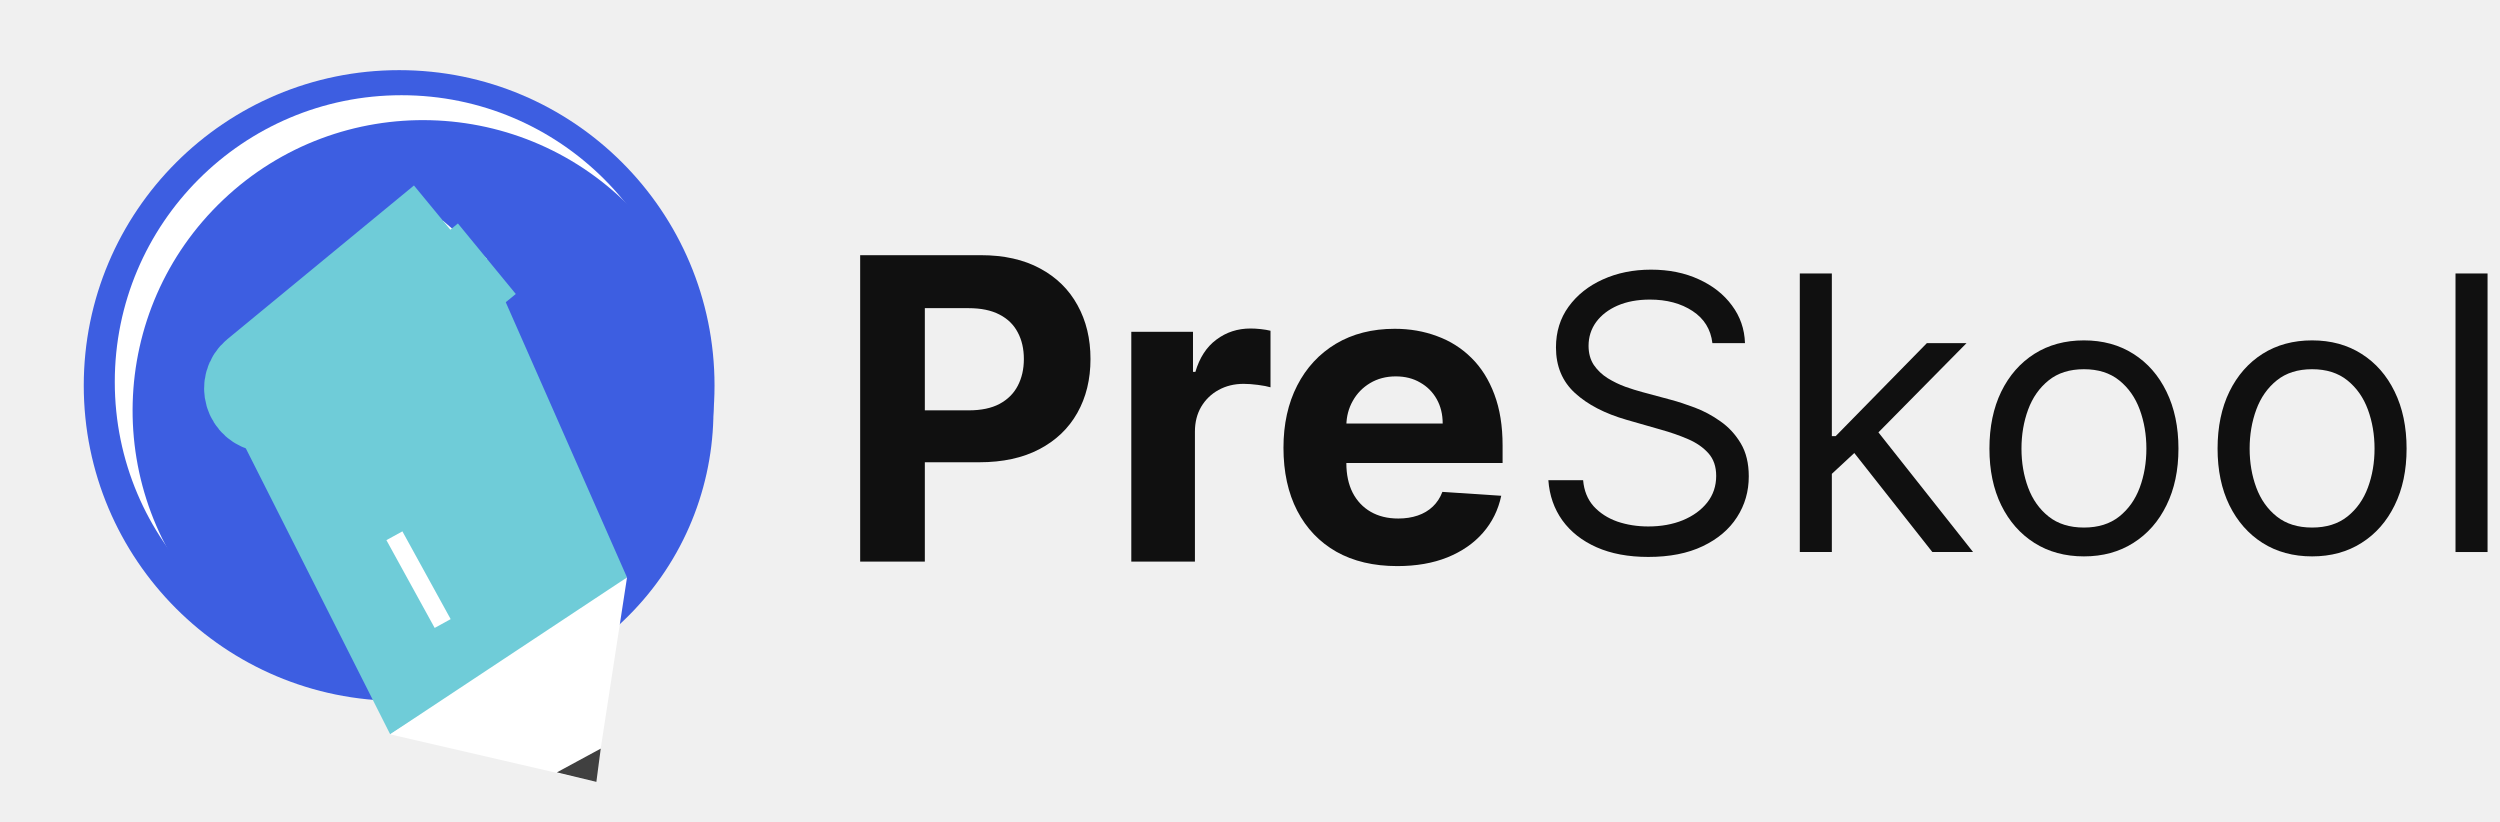
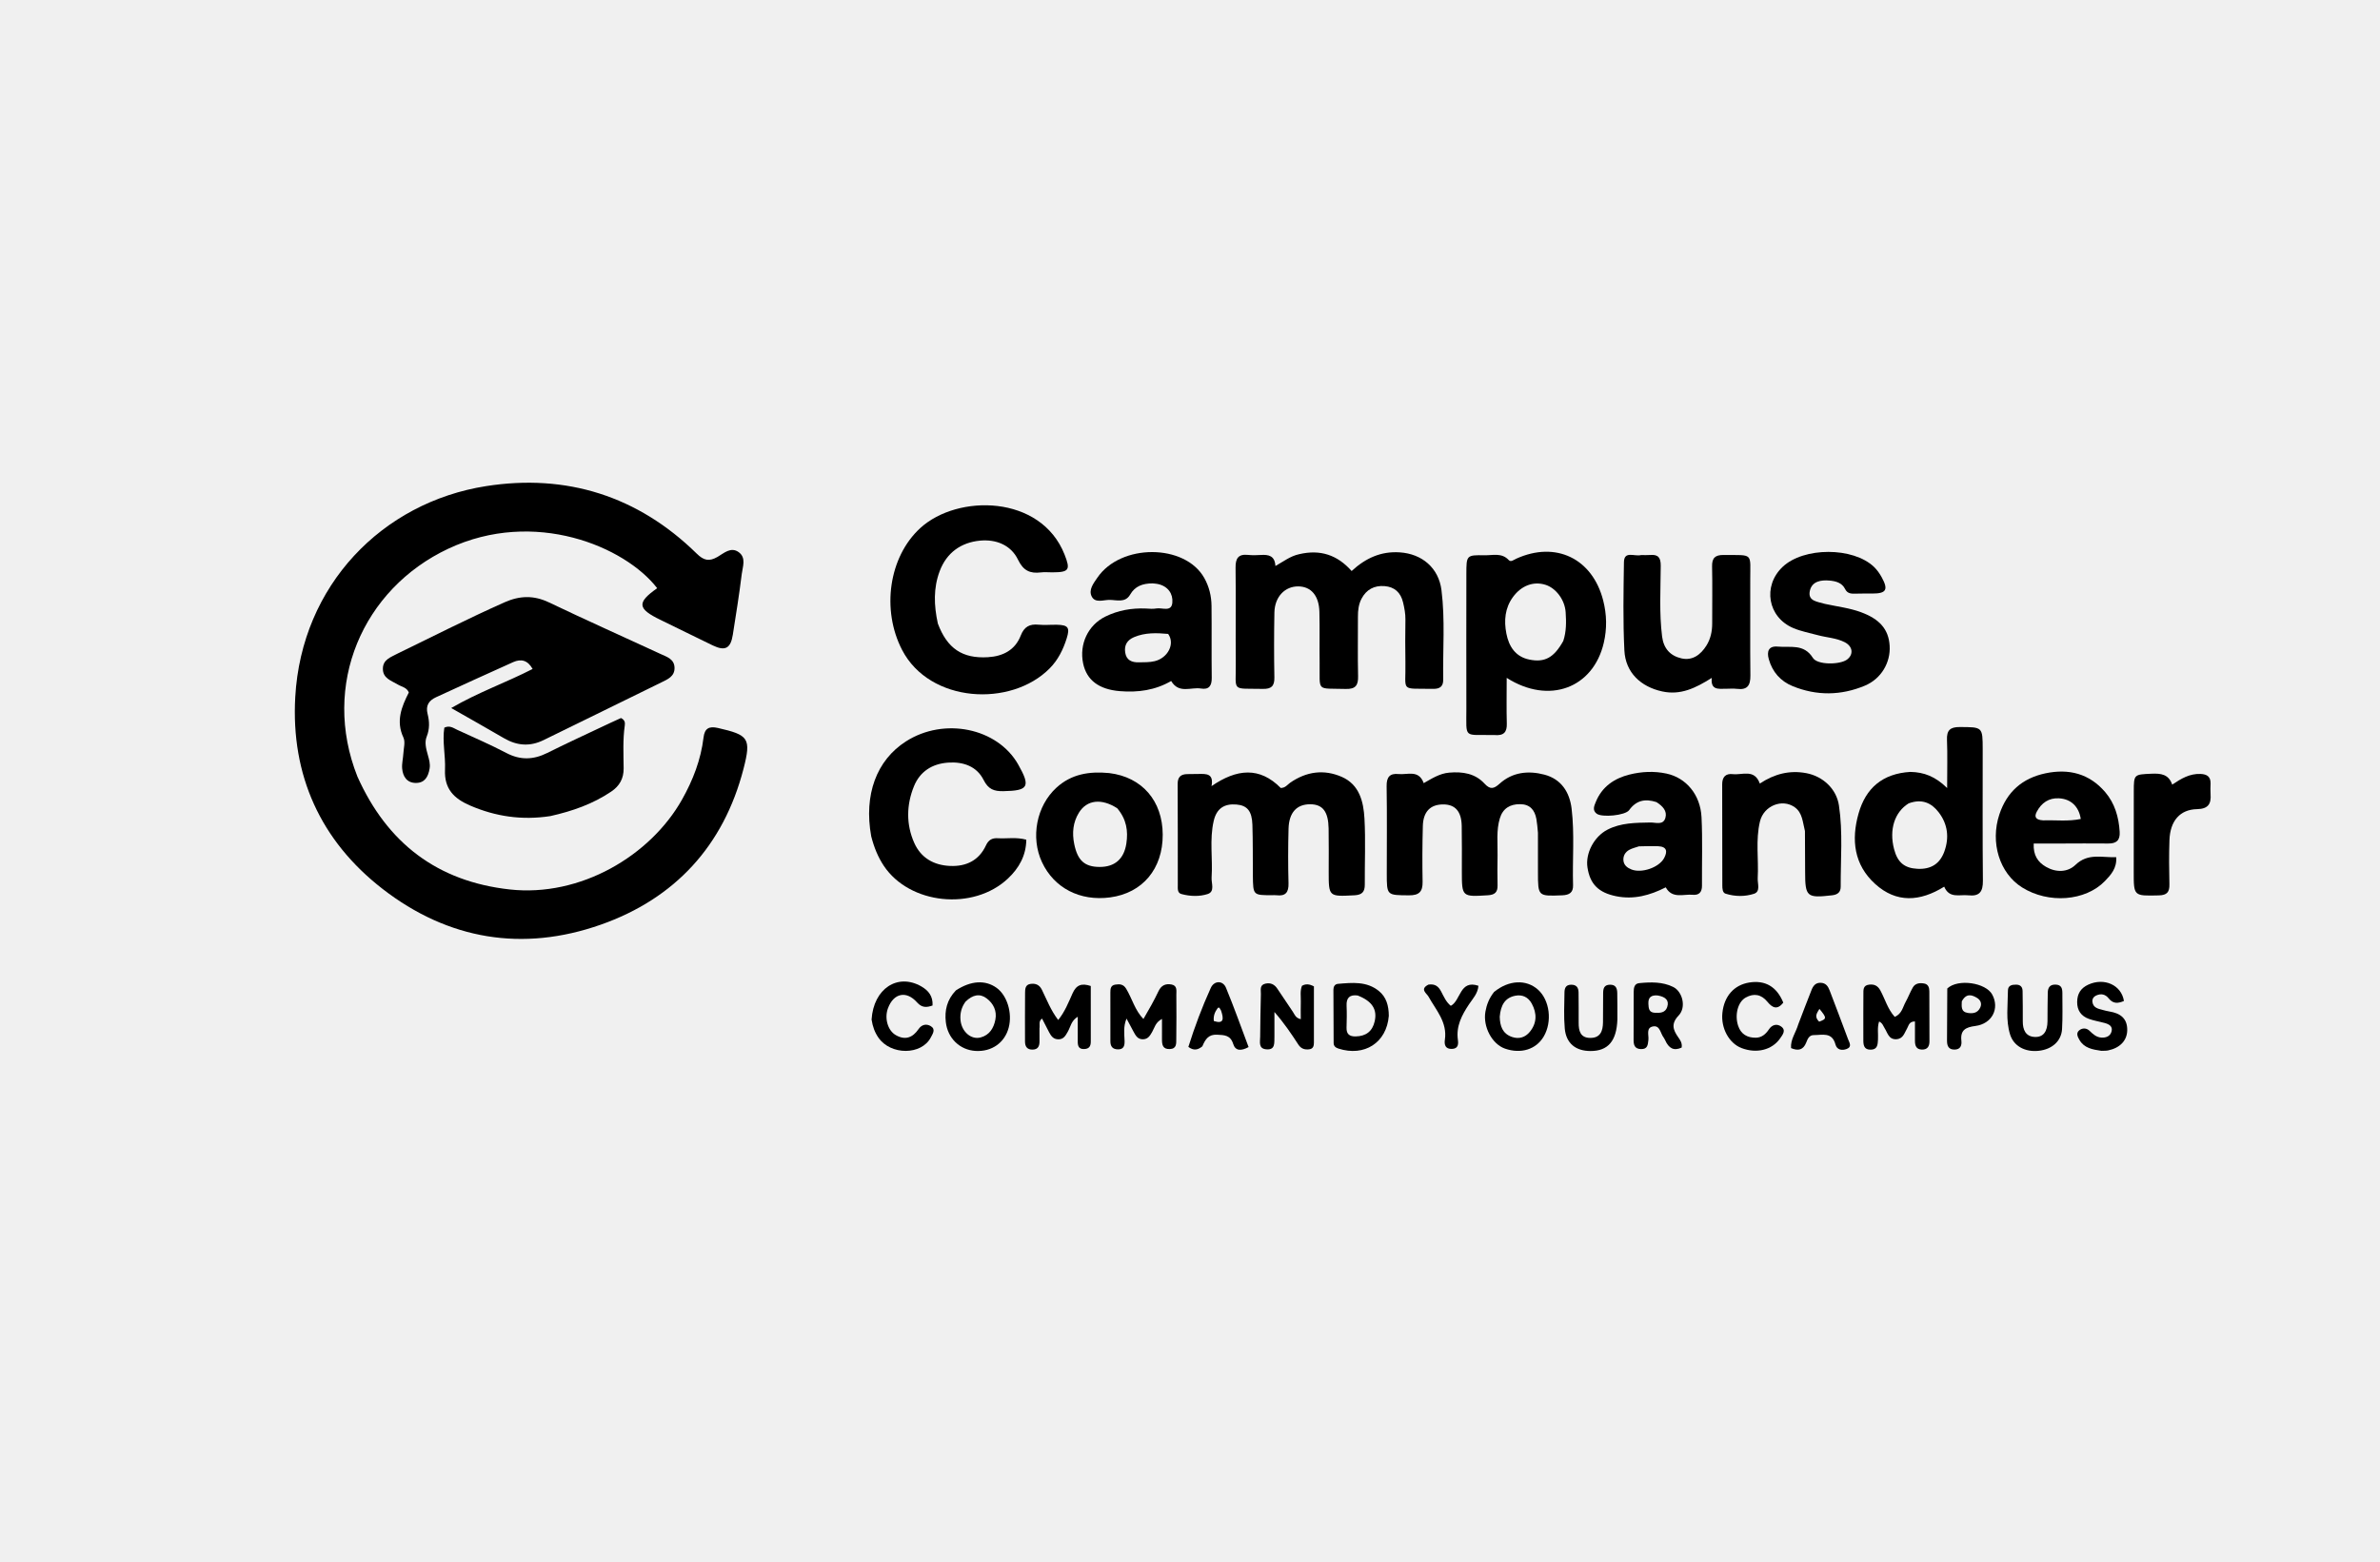
- <svg xmlns="http://www.w3.org/2000/svg" width="137" height="45" viewBox="0 0 137 45" fill="none">
-   <ellipse cx="21.873" cy="21.127" rx="17.283" ry="17.283" fill="#3D5EE1" />
-   <ellipse cx="22.002" cy="20.93" rx="15.712" ry="15.712" fill="white" />
-   <circle cx="23.182" cy="22.499" r="15.916" transform="rotate(-43.4512 23.1819 22.499)" fill="#3D5EE1" />
-   <path d="M24.535 39.196L34.359 31.639L26.665 14.18L15.604 21.99L24.535 39.196Z" fill="#6FCCD8" />
-   <path d="M24.274 12.094L14.051 20.514C13.373 21.073 13.693 22.172 14.566 22.279L16.094 22.465C16.366 22.498 16.639 22.419 16.85 22.246L26.679 14.178" fill="white" />
-   <path d="M24.274 12.094L14.051 20.514C13.373 21.073 13.693 22.172 14.566 22.279L16.094 22.465C16.366 22.498 16.639 22.419 16.85 22.246L26.679 14.178" stroke="#6FCCD8" stroke-width="5" />
-   <path d="M12.138 21.93L21.382 40.239L24.267 38.415L16.487 22.337L12.138 21.93Z" fill="#6FCCD8" />
-   <path d="M21.613 29.359L24.258 34.169" stroke="url(#paint0_linear_396_338675)" />
-   <path d="M21.376 40.24L34.361 31.641L32.638 42.846L21.376 40.24Z" fill="white" />
-   <path d="M30.517 42.326L32.921 41.023L32.681 42.847L30.517 42.326Z" fill="#404040" />
-   <path d="M47.137 30.776V13.984H53.751C55.022 13.984 56.105 14.228 57 14.714C57.895 15.195 58.577 15.865 59.047 16.723C59.521 17.576 59.759 18.559 59.759 19.674C59.759 20.79 59.519 21.773 59.038 22.626C58.558 23.479 57.862 24.143 56.951 24.619C56.045 25.094 54.949 25.332 53.661 25.332H49.445V22.487H53.088C53.77 22.487 54.332 22.369 54.774 22.134C55.221 21.894 55.554 21.563 55.773 21.142C55.996 20.716 56.108 20.227 56.108 19.674C56.108 19.117 55.996 18.631 55.773 18.215C55.554 17.794 55.221 17.469 54.774 17.239C54.327 17.004 53.759 16.887 53.072 16.887H50.681V30.776H47.137Z" fill="#101010" />
-   <path d="M61.995 30.776V18.182H65.376V20.38H65.507C65.736 19.598 66.121 19.008 66.661 18.609C67.201 18.204 67.823 18.002 68.527 18.002C68.702 18.002 68.89 18.013 69.092 18.035C69.294 18.057 69.471 18.087 69.624 18.125V21.224C69.46 21.175 69.234 21.131 68.945 21.093C68.655 21.055 68.391 21.035 68.151 21.035C67.638 21.035 67.179 21.148 66.775 21.372C66.377 21.59 66.061 21.896 65.826 22.29C65.597 22.683 65.482 23.137 65.482 23.651V30.776H61.995Z" fill="#101010" />
-   <path d="M76.571 31.022C75.278 31.022 74.165 30.76 73.232 30.235C72.304 29.705 71.589 28.956 71.087 27.988C70.585 27.015 70.334 25.865 70.334 24.537C70.334 23.241 70.585 22.104 71.087 21.126C71.589 20.147 72.296 19.385 73.207 18.838C74.124 18.292 75.199 18.018 76.432 18.018C77.261 18.018 78.034 18.152 78.748 18.42C79.469 18.682 80.096 19.079 80.631 19.609C81.171 20.139 81.591 20.806 81.891 21.61C82.192 22.407 82.342 23.342 82.342 24.413V25.373H71.725V23.208H79.059C79.059 22.705 78.95 22.26 78.732 21.872C78.514 21.484 78.211 21.18 77.823 20.962C77.442 20.738 76.997 20.626 76.489 20.626C75.96 20.626 75.491 20.749 75.081 20.994C74.678 21.235 74.361 21.56 74.132 21.97C73.903 22.375 73.785 22.826 73.78 23.323V25.381C73.78 26.004 73.895 26.543 74.124 26.996C74.358 27.45 74.689 27.8 75.114 28.046C75.54 28.292 76.045 28.415 76.628 28.415C77.016 28.415 77.371 28.36 77.692 28.251C78.014 28.141 78.29 27.977 78.519 27.759C78.748 27.54 78.923 27.272 79.043 26.955L82.268 27.168C82.104 27.945 81.769 28.622 81.261 29.202C80.759 29.776 80.11 30.224 79.313 30.546C78.522 30.863 77.608 31.022 76.571 31.022Z" fill="#101010" />
-   <path d="M93.839 18.802C93.75 18.047 93.388 17.461 92.752 17.043C92.118 16.626 91.339 16.417 90.416 16.417C89.741 16.417 89.151 16.527 88.645 16.745C88.144 16.964 87.752 17.265 87.469 17.647C87.192 18.03 87.053 18.465 87.053 18.951C87.053 19.359 87.149 19.709 87.343 20.003C87.541 20.291 87.794 20.532 88.102 20.726C88.409 20.914 88.732 21.071 89.069 21.195C89.406 21.314 89.717 21.411 89.999 21.486L91.547 21.903C91.944 22.008 92.385 22.152 92.872 22.335C93.363 22.519 93.832 22.77 94.278 23.088C94.729 23.401 95.101 23.804 95.394 24.296C95.687 24.788 95.833 25.391 95.833 26.107C95.833 26.932 95.617 27.677 95.186 28.343C94.759 29.009 94.134 29.538 93.311 29.931C92.492 30.323 91.498 30.52 90.327 30.52C89.235 30.52 88.29 30.343 87.492 29.99C86.698 29.637 86.073 29.146 85.617 28.515C85.165 27.883 84.91 27.151 84.85 26.316H86.755C86.805 26.892 86.998 27.369 87.335 27.747C87.678 28.119 88.109 28.398 88.63 28.582C89.156 28.761 89.722 28.85 90.327 28.85C91.031 28.85 91.664 28.736 92.224 28.507C92.785 28.273 93.229 27.951 93.556 27.538C93.884 27.121 94.047 26.634 94.047 26.077C94.047 25.57 93.906 25.158 93.623 24.84C93.34 24.522 92.968 24.264 92.507 24.065C92.046 23.866 91.547 23.692 91.011 23.543L89.136 23.006C87.946 22.663 87.003 22.174 86.308 21.538C85.614 20.902 85.267 20.07 85.267 19.041C85.267 18.186 85.498 17.441 85.959 16.805C86.425 16.164 87.05 15.667 87.834 15.314C88.623 14.956 89.503 14.777 90.475 14.777C91.458 14.777 92.331 14.954 93.095 15.307C93.859 15.655 94.464 16.131 94.91 16.738C95.362 17.344 95.6 18.032 95.625 18.802H93.839Z" fill="#101010" />
-   <path d="M100.266 26.077L100.236 23.901H100.594L105.594 18.802H107.767L102.439 24.199H102.29L100.266 26.077ZM98.629 30.251V14.986H100.385V30.251H98.629ZM105.892 30.251L101.427 24.586L102.677 23.364L108.124 30.251H105.892Z" fill="#101010" />
-   <path d="M114.2 30.49C113.168 30.49 112.262 30.244 111.484 29.752C110.71 29.26 110.104 28.572 109.668 27.687C109.236 26.803 109.021 25.769 109.021 24.586C109.021 23.394 109.236 22.353 109.668 21.463C110.104 20.574 110.71 19.883 111.484 19.391C112.262 18.899 113.168 18.653 114.2 18.653C115.231 18.653 116.134 18.899 116.908 19.391C117.687 19.883 118.292 20.574 118.724 21.463C119.16 22.353 119.379 23.394 119.379 24.586C119.379 25.769 119.16 26.803 118.724 27.687C118.292 28.572 117.687 29.26 116.908 29.752C116.134 30.244 115.231 30.49 114.2 30.49ZM114.2 28.91C114.983 28.91 115.628 28.708 116.134 28.306C116.64 27.903 117.015 27.374 117.258 26.718C117.501 26.062 117.622 25.352 117.622 24.586C117.622 23.821 117.501 23.108 117.258 22.447C117.015 21.786 116.64 21.252 116.134 20.845C115.628 20.437 114.983 20.233 114.2 20.233C113.416 20.233 112.771 20.437 112.265 20.845C111.759 21.252 111.384 21.786 111.141 22.447C110.898 23.108 110.777 23.821 110.777 24.586C110.777 25.352 110.898 26.062 111.141 26.718C111.384 27.374 111.759 27.903 112.265 28.306C112.771 28.708 113.416 28.91 114.2 28.91Z" fill="#101010" />
-   <path d="M126.702 30.49C125.671 30.49 124.765 30.244 123.986 29.752C123.213 29.26 122.607 28.572 122.171 27.687C121.739 26.803 121.523 25.769 121.523 24.586C121.523 23.394 121.739 22.353 122.171 21.463C122.607 20.574 123.213 19.883 123.986 19.391C124.765 18.899 125.671 18.653 126.702 18.653C127.734 18.653 128.637 18.899 129.411 19.391C130.19 19.883 130.795 20.574 131.227 21.463C131.663 22.353 131.881 23.394 131.881 24.586C131.881 25.769 131.663 26.803 131.227 27.687C130.795 28.572 130.19 29.26 129.411 29.752C128.637 30.244 127.734 30.49 126.702 30.49ZM126.702 28.91C127.486 28.91 128.131 28.708 128.637 28.306C129.143 27.903 129.518 27.374 129.761 26.718C130.004 26.062 130.125 25.352 130.125 24.586C130.125 23.821 130.004 23.108 129.761 22.447C129.518 21.786 129.143 21.252 128.637 20.845C128.131 20.437 127.486 20.233 126.702 20.233C125.919 20.233 125.274 20.437 124.768 20.845C124.262 21.252 123.887 21.786 123.644 22.447C123.401 23.108 123.28 23.821 123.28 24.586C123.28 25.352 123.401 26.062 123.644 26.718C123.887 27.374 124.262 27.903 124.768 28.306C125.274 28.708 125.919 28.91 126.702 28.91Z" fill="#101010" />
-   <path d="M136.318 14.986V30.251H134.562V14.986H136.318Z" fill="#101010" />
-   <defs>
-     <linearGradient id="paint0_linear_396_338675" x1="22.936" y1="29.359" x2="22.936" y2="34.169" gradientUnits="userSpaceOnUse">
-       <stop stop-color="white" />
-       <stop offset="1" stop-color="white" />
-     </linearGradient>
-   </defs>
+ <svg xmlns="http://www.w3.org/2000/svg" version="1.1" id="Layer_1" x="0px" y="0px" width="100%" viewBox="0 0 1024 672" enable-background="new 0 0 1024 672" xml:space="preserve">
+   <path fill="#000000" opacity="1" stroke="none" d=" M153.789,334.19   C166.654,362.903 188.246,379.3 219.277,382.743   C249.715,386.121 279.826,368.256 293.446,344.064   C298.149,335.711 301.553,326.916 302.701,317.35   C303.169,313.446 305.051,312.375 308.88,313.254   C322.045,316.278 323.31,317.573 319.902,330.801   C311.358,363.963 290.327,386.7 258.466,397.908   C224.924,409.708 192.844,404.416 164.576,382.489   C137.84,361.748 125.151,333.485 127.035,299.949   C129.738,251.852 164.455,216.198 209.111,209.189   C243.661,203.767 274.445,213.403 299.747,238.215   C302.815,241.224 305.1,241.724 308.731,239.632   C311.447,238.067 314.458,235.144 317.85,237.619   C321.141,240.02 319.528,243.85 319.143,246.989   C318.072,255.732 316.674,264.437 315.298,273.14   C314.367,279.033 312.017,280.291 306.683,277.741   C299.171,274.15 291.741,270.386 284.238,266.774   C274.212,261.947 273.908,259.332 282.755,253.111   C268.946,235.171 229.935,218.702 192.87,236.12   C156.052,253.423 138.124,294.767 153.789,334.19  z" />
+   <path fill="#000000" opacity="1" stroke="none" d=" M171.24,281.153   C186.695,273.637 201.685,266.025 217.059,259.194   C223.595,256.29 229.633,256.087 236.204,259.227   C252.122,266.832 268.235,274.029 284.248,281.433   C286.919,282.668 290.126,283.57 290.22,287.349   C290.313,291.104 287.187,292.344 284.584,293.632   C267.729,301.97 250.791,310.14 233.923,318.452   C228.006,321.368 222.413,320.914 216.813,317.645   C209.667,313.474 202.452,309.422 194.14,304.675   C205.869,297.849 217.743,293.731 229.16,287.862   C227.085,284.145 224.246,283.376 220.785,284.926   C209.701,289.894 198.654,294.944 187.62,300.022   C184.584,301.419 183.043,303.542 183.975,307.22   C184.787,310.424 184.918,313.668 183.578,316.997   C182.585,319.462 183.342,322.231 184.067,324.844   C184.594,326.743 185.188,328.642 184.84,330.727   C184.258,334.211 182.776,336.932 178.914,336.91   C175.077,336.888 173.325,334.16 173.029,330.689   C172.848,328.579 173.428,326.413 173.547,324.265   C173.676,321.95 174.456,319.256 173.574,317.373   C170.251,310.275 172.776,304.136 175.898,297.982   C175.008,295.777 172.798,295.553 171.148,294.556   C168.368,292.876 164.701,291.934 164.736,287.734   C164.769,283.774 168.164,282.806 171.24,281.153  z" />
+   <path fill="#000000" opacity="1" stroke="none" d=" M558.951,238.48   C568.088,236.316 575.437,238.834 581.545,245.717   C587.599,240.132 594.199,237.163 602.215,237.686   C611.85,238.315 619.003,244.388 620.204,253.976   C621.804,266.746 620.737,279.604 620.942,292.421   C620.99,295.371 619.536,296.48 616.593,296.427   C602.124,296.163 604.943,297.974 604.682,285.101   C604.557,278.938 604.61,272.77 604.685,266.605   C604.716,264.07 604.25,261.651 603.667,259.213   C602.65,254.961 600.023,252.547 595.677,252.208   C591.256,251.863 587.875,253.699 585.803,257.627   C584.538,260.025 584.237,262.675 584.251,265.388   C584.292,273.886 584.106,282.389 584.318,290.882   C584.418,294.856 583.3,296.59 579.006,296.467   C566.11,296.098 567.932,297.947 567.772,285.309   C567.679,277.978 567.856,270.642 567.675,263.314   C567.503,256.329 564.109,252.399 558.617,252.335   C552.825,252.268 548.444,256.829 548.315,263.565   C548.136,272.894 548.136,282.23 548.305,291.558   C548.372,295.285 546.947,296.519 543.316,296.442   C529.564,296.149 531.818,297.972 531.7,285.288   C531.573,271.625 531.784,257.958 531.608,244.296   C531.555,240.26 532.777,238.337 537.004,238.786   C538.817,238.979 540.673,238.927 542.498,238.812   C545.77,238.605 548.516,239.098 548.747,243.562   C552.325,241.572 555.081,239.328 558.951,238.48  z" />
+   <path fill="#000000" opacity="1" stroke="none" d=" M403.505,268.304   C407.54,279.098 414.101,283.458 425.055,282.804   C431.523,282.418 436.742,279.754 439.188,273.468   C440.653,269.703 442.978,268.431 446.82,268.811   C449.459,269.072 452.147,268.784 454.81,268.845   C459.553,268.954 460.4,270.053 458.963,274.649   C457.459,279.461 455.239,283.961 451.654,287.587   C434.94,304.492 400.003,302.554 388.138,279.696   C379.195,262.47 382.362,239.639 396.005,227.189   C412.019,212.574 447.8,212.822 458.016,238.594   C460.646,245.227 460.016,246.264 452.783,246.287   C451.118,246.292 449.431,246.118 447.79,246.319   C443.166,246.885 440.266,245.546 438.031,240.895   C434.904,234.388 428.382,231.998 421.635,232.646   C413.539,233.424 407.299,237.77 404.295,245.788   C401.571,253.056 401.795,260.46 403.505,268.304  z" />
+   <path fill="#000000" opacity="1" stroke="none" d=" M642.868,316.292   C629.454,316.055 630.938,318.18 630.907,304.949   C630.861,285.624 630.888,266.299 630.908,246.974   C630.916,238.917 630.945,238.81 638.767,238.943   C642.286,239.003 646.115,237.741 649.129,241   C650.069,242.016 651.276,240.914 652.316,240.44   C669.341,232.678 685.141,240.308 689.768,258.36   C691.337,264.479 691.453,270.506 690.031,276.617   C685.508,296.053 666.553,303.329 648.258,291.695   C648.258,298.633 648.129,305.015 648.308,311.388   C648.411,315.047 647.025,316.701 642.868,316.292  M672.6,275.82   C673.954,271.781 673.898,267.605 673.626,263.45   C673.277,258.119 669.447,253.062 664.939,251.644   C659.826,250.035 654.597,251.934 650.965,256.897   C647.493,261.641 647.04,267.05 648.116,272.608   C649.203,278.226 652.053,282.623 658.029,283.833   C664.651,285.173 668.592,283 672.6,275.82  z" />
+   <path fill="#000000" opacity="1" stroke="none" d=" M661.706,358.325   C661.486,356.051 661.358,354.221 661.033,352.426   C660.329,348.536 658.25,346.063 654.002,346.045   C649.687,346.026 646.61,347.867 645.317,352.112   C643.732,357.32 644.418,362.698 644.327,368.011   C644.253,372.342 644.235,376.677 644.327,381.007   C644.389,383.953 643.129,385.063 640.174,385.246   C629.009,385.934 628.973,385.977 628.964,374.891   C628.959,368.393 629.035,361.893 628.908,355.396   C628.786,349.125 626.081,346.127 620.889,346.153   C615.407,346.18 612.345,349.25 612.177,355.467   C611.962,363.46 611.924,371.464 612.075,379.458   C612.155,383.744 610.536,385.307 606.188,385.272   C596.67,385.193 596.665,385.382 596.666,375.842   C596.666,363.344 596.805,350.845 596.598,338.351   C596.533,334.418 597.932,332.69 601.746,333.085   C605.59,333.483 610.407,331.079 612.556,336.997   C616.126,334.987 619.428,332.819 623.557,332.473   C629.318,331.991 634.672,332.807 638.7,337.189   C641.165,339.87 642.738,339.47 645.204,337.239   C650.762,332.212 657.6,331.531 664.466,333.339   C671.719,335.248 675.336,340.856 676.191,348.003   C677.499,358.932 676.49,369.942 676.812,380.912   C676.905,384.052 675.252,385.146 672.137,385.265   C661.715,385.665 661.718,385.767 661.714,375.282   C661.712,369.783 661.71,364.285 661.706,358.325  z" />
+   <path fill="#000000" opacity="1" stroke="none" d=" M539.051,376.863   C538.997,369.222 539.074,362.06 538.849,354.908   C538.663,348.994 536.604,346.591 532.013,346.197   C526.729,345.744 523.439,347.912 522.201,353.247   C520.334,361.289 521.837,369.504 521.294,377.619   C521.13,380.078 522.833,383.668 519.59,384.72   C516.031,385.874 512.002,385.73 508.272,384.705   C506.509,384.22 506.752,382.31 506.75,380.842   C506.726,366.359 506.783,351.875 506.688,337.392   C506.668,334.357 508.03,333.155 510.835,333.107   C512.5,333.079 514.164,333.057 515.829,333.045   C518.963,333.021 522.277,332.758 521.266,338.283   C532.146,330.777 542.009,329.899 551.04,339.08   C553.032,339.073 553.903,337.652 555.09,336.827   C562.073,331.969 569.661,330.943 577.342,334.319   C584.899,337.641 586.663,344.981 587.062,352.227   C587.584,361.687 587.143,371.199 587.203,380.687   C587.223,383.786 586.002,385.086 582.783,385.253   C571.668,385.832 571.675,385.929 571.675,374.992   C571.675,368.833 571.75,362.671 571.638,356.514   C571.507,349.209 569.081,346.11 563.743,346.087   C557.929,346.061 554.589,349.612 554.399,356.628   C554.188,364.447 554.18,372.28 554.385,380.098   C554.488,383.998 553.119,385.72 549.194,385.237   C548.537,385.156 547.863,385.217 547.197,385.217   C539.159,385.219 539.159,385.219 539.051,376.863  z" />
+   <path fill="#000000" opacity="1" stroke="none" d=" M374.833,359.839   C371.612,341.958 377.14,327.12 389.799,319.027   C406.221,308.526 429.142,313.239 438.067,328.951   C443.519,338.55 442.485,340.258 431.717,340.453   C427.669,340.526 425.23,339.663 423.191,335.613   C420.234,329.743 414.449,327.724 407.977,328.162   C401.066,328.63 395.804,331.983 393.219,338.378   C389.991,346.362 389.82,354.69 393.329,362.649   C396.206,369.173 401.783,372.347 408.823,372.631   C415.728,372.908 421.209,370.263 424.221,363.763   C425.307,361.42 426.859,360.564 429.296,360.709   C433.228,360.944 437.221,360.149 441.568,361.33   C441.476,368.223 438.403,373.578 433.72,378.002   C418.821,392.076 391.349,389.231 380.251,372.56   C377.742,368.791 376.06,364.631 374.833,359.839  z" />
+   <path fill="#000000" opacity="1" stroke="none" d=" M821.943,332.163   C827.858,332.285 832.709,334.143 837.764,339.107   C837.764,331.201 837.953,324.792 837.696,318.4   C837.531,314.272 839.023,312.838 843.158,312.855   C853.028,312.896 853.05,312.734 853.059,322.545   C853.077,341.361 852.957,360.178 853.145,378.992   C853.192,383.707 851.705,385.8 846.843,385.266   C843.089,384.854 838.69,386.755 836.497,381.547   C826.121,387.986 815.973,388.697 806.809,380.397   C797.673,372.122 796.444,361.408 799.643,350.088   C802.727,339.175 809.922,332.875 821.943,332.163  M821.199,345.706   C815.152,349.445 812.746,356.968 814.917,365.352   C816.401,371.08 819.346,373.57 824.986,373.863   C830.758,374.163 834.626,371.743 836.552,366.442   C838.753,360.386 838.003,354.575 834.093,349.508   C831.069,345.59 827.024,343.557 821.199,345.706  z" />
+   <path fill="#000000" opacity="1" stroke="none" d=" M495.903,251.033   C491.588,251.058 488.346,252.241 486.257,255.856   C484.082,259.621 480.306,258.084 477.176,258.142   C474.663,258.189 471.267,259.529 469.78,256.801   C468.178,253.86 470.491,251.021 472.133,248.604   C482.175,233.817 509.833,233.922 518.145,248.718   C520.229,252.428 521.213,256.492 521.26,260.69   C521.376,271.019 521.216,281.352 521.353,291.68   C521.399,295.1 520.161,296.864 516.715,296.287   C512.439,295.57 507.261,298.691 503.893,293.042   C497.028,297.039 489.589,298.055 481.785,297.408   C472.894,296.671 467.536,292.734 466.017,285.472   C464.293,277.233 468.092,269.029 475.559,265.335   C481.033,262.627 486.907,261.596 493.011,261.859   C494.508,261.923 496.053,262.105 497.5,261.83   C499.963,261.36 504.036,263.534 504.403,259.325   C504.736,255.51 502.546,252.301 498.294,251.334   C497.646,251.186 496.976,251.139 495.903,251.033  M502.601,272.786   C497.632,272.332 492.693,272.158 487.95,274.164   C484.957,275.429 483.617,277.635 484.13,280.854   C484.654,284.147 487.009,285.072 489.923,285.014   C492.231,284.967 494.614,285.053 496.824,284.512   C502.437,283.14 505.674,277.077 502.601,272.786  z" />
+   <path fill="#000000" opacity="1" stroke="none" d=" M236.801,351.173   C224.539,353.055 213.211,351.365 202.243,346.625   C195.402,343.669 191.097,339.546 191.467,331.196   C191.734,325.162 190.236,319.053 191.176,313.118   C193.525,312.019 195.072,313.292 196.68,314.035   C203.776,317.314 210.972,320.41 217.89,324.033   C223.913,327.187 229.516,326.971 235.474,324   C244.404,319.547 253.482,315.391 262.501,311.118   C264.135,310.344 265.787,309.611 267.173,308.977   C268.859,309.795 268.98,310.972 268.812,312.151   C267.934,318.282 268.265,324.451 268.323,330.598   C268.366,335.058 266.538,338.232 262.963,340.644   C255.116,345.936 246.379,349.026 236.801,351.173  z" />
+   <path fill="#000000" opacity="1" stroke="none" d=" M706.065,238.857   C707.685,238.846 708.857,238.918 710.015,238.818   C713.48,238.522 714.556,239.982 714.537,243.489   C714.481,253.625 713.85,263.773 715.12,273.904   C715.774,279.116 718.688,282.219 723.415,283.305   C728.235,284.413 731.763,281.682 734.207,277.774   C735.991,274.921 736.686,271.649 736.675,268.241   C736.651,260.084 736.81,251.924 736.627,243.771   C736.543,240.056 737.988,238.784 741.601,238.817   C754.712,238.934 752.996,237.665 753.047,249.755   C753.105,263.405 752.951,277.057 753.107,290.706   C753.156,294.934 751.818,296.986 747.359,296.427   C745.72,296.222 744.034,296.396 742.369,296.394   C739.359,296.391 735.949,297.037 736.495,291.708   C729.432,296.146 723.036,299.255 715.145,297.531   C705.964,295.526 699.366,289.431 698.892,279.891   C698.264,267.273 698.517,254.602 698.703,241.958   C698.778,236.85 703.144,239.579 706.065,238.857  z" />
+   <path fill="#000000" opacity="1" stroke="none" d=" M785.201,259.863   C790.625,261.048 795.743,261.619 800.644,263.422   C808.671,266.375 812.591,270.729 813.026,277.905   C813.461,285.102 809.413,292.099 802.363,295.051   C792.11,299.345 781.607,299.478 771.269,295.249   C766.081,293.127 762.588,289.176 761.035,283.69   C760.068,280.278 760.961,277.861 764.937,278.244   C770.24,278.756 776.129,276.881 780.013,283.117   C781.935,286.202 791.59,286.069 794.621,283.868   C797.598,281.707 797.223,278.144 793.665,276.338   C790.058,274.507 785.956,274.368 782.113,273.324   C778.587,272.365 774.933,271.686 771.59,270.279   C760.57,265.641 758.281,252.227 766.939,243.969   C775.984,235.342 797.353,235.313 806.339,243.994   C807.633,245.244 808.717,246.797 809.592,248.379   C812.578,253.78 811.587,255.425 805.544,255.409   C803.212,255.403 800.88,255.384 798.55,255.453   C796.664,255.508 794.878,255.553 793.865,253.482   C792.509,250.709 789.758,250.061 787.146,249.826   C783.534,249.502 779.604,250.097 778.696,254.235   C777.717,258.694 781.869,258.873 785.201,259.863  z" />
+   <path fill="#000000" opacity="1" stroke="none" d=" M712.685,345.155   C707.7,343.535 703.905,344.501 700.948,348.611   C699.289,350.918 689.195,351.882 686.933,350.114   C685.031,348.627 685.919,346.767 686.583,345.119   C689.242,338.522 694.575,334.92 701.132,333.294   C706.298,332.013 711.669,331.742 716.984,332.877   C725.417,334.678 731.612,341.905 732.087,351.7   C732.562,361.506 732.213,371.351 732.278,381.178   C732.296,383.927 730.98,385.292 728.323,385.039   C724.276,384.653 719.508,386.906 716.688,381.833   C709.887,385.301 702.937,387.191 695.396,385.666   C687.761,384.121 684.106,380.47 683.008,373.259   C682.081,367.172 685.85,360.005 691.586,357.037   C697.426,354.014 703.764,354.063 710.112,353.936   C712.375,353.891 715.618,355.244 716.552,351.896   C717.361,348.997 715.412,346.88 712.685,345.155  M705.148,364.195   C703.751,364.686 702.257,365.003 700.98,365.711   C699.282,366.652 698.309,368.275 698.482,370.261   C698.661,372.311 700.134,373.425 701.925,374.142   C706.296,375.892 713.809,373.316 715.993,369.243   C717.48,366.469 717.264,364.329 713.482,364.151   C710.996,364.035 708.5,364.122 705.148,364.195  z" />
+   <path fill="#000000" opacity="1" stroke="none" d=" M886.038,362.984   C882.092,362.986 878.637,362.986 875.006,362.986   C874.759,368.004 876.769,370.985 880.308,373.023   C884.679,375.54 889.62,375.39 892.95,372.188   C898.37,366.978 904.278,369.088 910.511,368.862   C910.841,373.596 908.225,376.456 905.654,379.118   C897.251,387.822 881.334,388.972 870.011,381.872   C860.277,375.768 856.226,362.564 860.227,350.471   C863.453,340.721 870.114,334.876 880.046,332.774   C890.101,330.647 898.964,332.881 905.788,340.885   C909.914,345.724 911.602,351.602 911.995,357.923   C912.226,361.641 910.571,363.022 907.016,362.979   C900.188,362.895 893.359,362.972 886.038,362.984  M879.136,353.014   C884.496,352.838 889.92,353.548 895.256,352.408   C894.429,347.055 891.027,343.815 885.904,343.525   C881.52,343.277 878.33,345.492 876.316,349.316   C875.226,351.388 875.655,352.847 879.136,353.014  z" />
+   <path fill="#000000" opacity="1" stroke="none" d=" M776.583,357.622   C775.586,353.699 775.525,349.769 772.206,347.383   C766.839,343.526 758.868,346.69 757.229,353.482   C755.288,361.524 756.713,369.753 756.261,377.882   C756.13,380.227 757.575,383.653 754.666,384.605   C750.771,385.88 746.438,385.836 742.41,384.554   C741.113,384.141 741.036,382.364 741.034,381.023   C741.004,366.527 741.025,352.03 740.975,337.533   C740.964,334.362 742.45,332.762 745.542,333.124   C749.631,333.602 754.835,330.728 757.169,337.178   C763.395,333.047 769.964,331.33 777.202,332.708   C784.313,334.06 790.132,339.455 791.207,346.578   C792.957,358.167 791.902,369.861 791.965,381.511   C791.978,383.877 790.714,384.98 788.257,385.261   C777.354,386.506 776.661,385.946 776.659,375.055   C776.658,369.39 776.635,363.724 776.583,357.622  z" />
+   <path fill="#000000" opacity="1" stroke="none" d=" M477.259,332.667   C491.42,334.387 500.198,344.664 500.262,359.131   C500.327,373.872 491.585,384.304 477.609,386.164   C464.663,387.888 453.533,382.137 448.332,371.039   C443.325,360.353 445.955,346.784 454.548,338.933   C460.928,333.106 468.587,331.826 477.259,332.667  M480.687,347.807   C473.987,343.484 467.649,344.098 464.184,349.745   C461.668,353.845 461.205,358.388 462.188,363.199   C463.617,370.193 466.579,373.042 473.134,373.06   C479.63,373.078 483.62,369.627 484.621,362.95   C485.414,357.654 484.76,352.64 480.687,347.807  z" />
+   <path fill="#000000" opacity="1" stroke="none" d=" M934.603,337.64   C938.462,335.029 942.127,332.849 946.782,333.039   C949.617,333.154 951.188,334.239 951.103,337.23   C951.061,338.728 950.988,340.236 951.1,341.727   C951.416,345.966 950.068,348.093 945.263,348.191   C937.904,348.341 933.702,353.275 933.412,361.513   C933.19,367.839 933.237,374.18 933.389,380.509   C933.47,383.852 932.387,385.216 928.836,385.299   C918.004,385.552 918.021,385.685 918.045,374.978   C918.069,363.479 918.059,351.98 918.071,340.482   C918.079,333.177 918.199,333.276 925.699,332.943   C929.782,332.763 933.064,333.169 934.603,337.64  z" />
+   <path fill="#000000" opacity="1" stroke="none" d=" M801.703,444.821   C801.706,438.852 801.675,433.358 801.729,427.865   C801.746,426.086 801.472,424.037 804.145,423.713   C806.366,423.444 807.896,424.125 809.035,426.216   C811.068,429.947 812.175,434.231 815.221,437.583   C818.321,436.249 818.676,433.361 819.905,431.155   C821.036,429.125 821.84,426.908 823.008,424.903   C824.072,423.077 825.977,422.879 827.864,423.218   C829.711,423.55 830.093,425.05 830.101,426.629   C830.14,433.787 830.147,440.945 830.15,448.103   C830.151,450.22 829.33,451.68 826.961,451.653   C824.538,451.626 823.918,450.036 823.917,447.972   C823.914,445.183 823.916,442.395 823.916,439.542   C821.332,439.53 821.228,441.369 820.54,442.527   C819.376,444.484 818.876,447.027 815.925,447.191   C812.586,447.376 812.156,444.433 810.857,442.444   C810.241,441.502 810.018,440.275 808.487,439.571   C807.619,442.201 808.162,444.831 808.007,447.388   C807.883,449.418 807.842,451.588 805.012,451.691   C801.88,451.805 801.677,449.614 801.705,447.294   C801.714,446.628 801.704,445.962 801.703,444.821  z" />
+   <path fill="#000000" opacity="1" stroke="none" d=" M491.961,438.489   C494.309,434.486 496.529,430.586 498.438,426.539   C499.656,423.958 501.559,423.168 504.081,423.655   C506.639,424.148 506.104,426.402 506.123,428.115   C506.191,434.438 506.171,440.764 506.094,447.088   C506.07,449.026 506.328,451.312 503.307,451.428   C500.149,451.549 499.932,449.44 499.948,447.103   C499.966,444.36 499.952,441.617 499.952,438.46   C497.116,439.933 496.761,442.24 495.725,444.043   C494.778,445.691 493.898,447.224 491.683,447.22   C489.433,447.216 488.589,445.56 487.706,443.941   C486.765,442.216 485.851,440.476 484.695,438.311   C483.259,441.755 483.743,444.813 483.848,447.857   C483.914,449.789 483.616,451.614 480.976,451.56   C478.667,451.513 477.741,450.273 477.745,448.068   C477.758,441.078 477.725,434.087 477.738,427.097   C477.741,425.569 477.82,424.01 479.838,423.699   C481.727,423.408 483.316,423.455 484.535,425.465   C487.114,429.722 488.288,434.743 491.961,438.489  z" />
+   <path fill="#000000" opacity="1" stroke="none" d=" M447.24,442.545   C447.245,444.616 447.232,446.281 447.251,447.946   C447.274,450 446.748,451.615 444.29,451.664   C441.956,451.71 441.016,450.369 441.013,448.205   C441.003,441.214 440.974,434.222 441.037,427.231   C441.052,425.587 441.122,423.715 443.358,423.396   C445.521,423.088 447.202,423.737 448.265,425.889   C450.386,430.18 452.073,434.72 455.292,438.918   C458.189,435.335 459.741,431.311 461.455,427.486   C463.102,423.811 465.343,422.971 469.309,424.293   C469.309,432.274 469.304,440.23 469.313,448.185   C469.316,450.115 468.678,451.346 466.477,451.423   C464.128,451.505 463.704,450.107 463.706,448.239   C463.709,444.796 463.707,441.354 463.707,437.52   C460.853,439.226 460.614,441.907 459.411,443.972   C458.487,445.561 457.7,447.22 455.426,447.236   C453.193,447.252 452.21,445.778 451.334,444.116   C450.341,442.23 449.384,440.324 448.351,438.309   C446.717,439.504 447.502,440.949 447.24,442.545  z" />
+   <path fill="#000000" opacity="1" stroke="none" d=" M548.326,445.92   C548.231,448.803 548.8,451.846 544.881,451.547   C541.326,451.275 542.185,448.311 542.189,446.157   C542.202,440.015 542.392,433.874 542.503,427.732   C542.535,425.972 541.852,423.869 544.436,423.28   C546.608,422.785 548.318,423.543 549.566,425.432   C551.762,428.758 554.014,432.048 556.232,435.359   C557.025,436.542 557.426,438.092 559.663,438.568   C559.663,435.968 559.604,433.536 559.68,431.108   C559.751,428.815 559.282,426.471 560.169,424.218   C561.787,423.273 563.332,423.417 565.318,424.455   C565.318,432.376 565.32,440.49 565.317,448.605   C565.316,450.025 565.064,451.289 563.324,451.527   C561.355,451.796 559.776,451.286 558.62,449.509   C555.553,444.793 552.409,440.125 548.327,435.482   C548.327,438.813 548.327,442.144 548.326,445.92  z" />
+   <path fill="#000000" opacity="1" stroke="none" d=" M411.283,426.178   C417.816,421.925 423.941,421.624 428.763,425.068   C433.331,428.331 435.654,435.959 433.989,442.232   C432.269,448.713 426.688,452.637 419.762,452.233   C412.993,451.839 407.741,446.828 406.943,439.808   C406.374,434.809 407.409,430.214 411.283,426.178  M415.435,431.012   C413.686,433.393 412.979,436.031 413.264,438.991   C413.738,443.909 417.781,447.536 421.932,446.429   C425.74,445.413 427.549,442.407 428.258,438.793   C429.001,435.012 427.428,431.836 424.52,429.625   C421.633,427.431 418.584,427.966 415.435,431.012  z" />
+   <path fill="#000000" opacity="1" stroke="none" d=" M642.824,426.858   C649.202,421.666 656.669,421.373 661.7,425.845   C666.805,430.382 667.942,439.691 664.169,446.063   C660.894,451.594 654.4,453.618 647.544,451.244   C641.965,449.313 637.962,441.816 639.104,435.325   C639.628,432.345 640.688,429.561 642.824,426.858  M645.264,437.517   C645.349,441.44 646.414,444.805 650.552,446.224   C653.569,447.258 656.259,446.393 658.202,444.02   C661.28,440.26 661.327,436.081 659.058,431.891   C657.54,429.087 655.016,427.867 651.932,428.479   C647.537,429.352 645.68,432.503 645.264,437.517  z" />
+   <path fill="#000000" opacity="1" stroke="none" d=" M716.423,447.585   C716.075,446.971 715.945,446.656 715.742,446.396   C714.39,444.664 714.257,441.228 711.339,441.67   C708.05,442.168 709.472,445.397 709.229,447.499   C708.982,449.624 708.894,451.538 705.986,451.438   C703.177,451.341 702.854,449.487 702.856,447.334   C702.862,440.515 702.861,433.695 702.901,426.875   C702.911,425.155 703.142,423.266 705.264,423.061   C710.244,422.578 715.343,422.43 719.913,424.715   C723.96,426.74 725.564,433.467 722.296,436.911   C718.858,440.535 719.811,443.143 722.09,446.389   C722.926,447.578 723.837,448.847 723.536,450.781   C720.24,452.328 718.023,451.198 716.423,447.585  M713.219,428.362   C710.633,428.153 709.066,428.994 709.224,431.94   C709.328,433.874 709.4,435.666 711.956,435.813   C714.203,435.943 716.501,435.865 717.322,433.329   C718.237,430.504 716.694,428.968 713.219,428.362  z" />
+   <path fill="#000000" opacity="1" stroke="none" d=" M597.541,437.133   C596.593,448.748 587.017,454.784 575.906,451.234   C574.63,450.827 573.813,450.144 573.802,448.832   C573.738,441.179 573.717,433.525 573.706,425.872   C573.704,424.574 574.298,423.483 575.652,423.369   C581.795,422.854 588.038,422.17 593.293,426.471   C596.484,429.083 597.503,432.74 597.541,437.133  M584.127,428.371   C580.748,427.93 579.208,429.321 579.372,432.811   C579.519,435.943 579.441,439.089 579.354,442.226   C579.277,445.013 580.622,446.048 583.292,445.99   C587.695,445.895 590.465,443.828 591.455,439.527   C592.627,434.438 590.466,430.835 584.127,428.371  z" />
+   <path fill="#000000" opacity="1" stroke="none" d=" M375,438.729   C375.843,425.382 386.233,418.649 396.39,424.462   C399.438,426.206 401.451,428.661 401.233,432.677   C398.688,433.585 396.656,433.706 394.584,431.368   C389.959,426.149 384.469,427.339 382.048,433.874   C380.471,438.131 381.917,443.402 385.4,445.416   C389.464,447.766 392.686,446.535 395.234,442.804   C396.578,440.837 398.637,440.436 400.501,441.585   C402.693,442.936 401.287,444.883 400.49,446.414   C396.482,454.121 383.245,454.161 377.941,446.511   C376.402,444.291 375.468,441.811 375,438.729  z" />
+   <path fill="#000000" opacity="1" stroke="none" d=" M880.939,439.559   C880.98,435.116 880.955,431.118 881.059,427.123   C881.112,425.081 881.885,423.639 884.357,423.69   C886.921,423.742 887.344,425.33 887.339,427.343   C887.325,432.507 887.511,437.683 887.205,442.83   C886.896,448.031 882.866,451.551 877.185,452.174   C871.262,452.822 866.375,450.13 864.832,445.121   C862.927,438.936 863.893,432.558 863.917,426.255   C863.926,424.041 865.625,423.689 867.447,423.711   C869.297,423.732 870.204,424.699 870.226,426.49   C870.279,430.821 870.349,435.152 870.31,439.482   C870.277,443.096 871.53,446.017 875.397,446.214   C879.294,446.413 880.888,443.693 880.939,439.559  z" />
+   <path fill="#000000" opacity="1" stroke="none" d=" M904.123,452.187   C900.202,451.625 896.733,450.972 894.727,447.562   C893.964,446.266 893.13,444.68 894.49,443.462   C895.837,442.257 897.727,442.29 899.034,443.575   C900.507,445.023 901.981,446.339 904.084,446.488   C906.045,446.627 907.897,445.95 908.477,443.95   C909.156,441.608 907.378,440.71 905.484,440.194   C903.239,439.582 900.909,439.223 898.732,438.435   C895.439,437.242 893.68,434.828 893.702,431.191   C893.724,427.654 895.227,425.21 898.479,423.71   C905.302,420.562 912.746,423.83 913.827,430.736   C911.408,431.783 909.215,432.08 907.274,429.625   C905.879,427.86 904.013,427.402 901.908,428.375   C900.72,428.925 900.096,429.909 900.275,431.186   C900.623,433.68 902.72,434.068 904.655,434.582   C905.617,434.838 906.585,435.094 907.565,435.254   C912.204,436.011 915.345,438.169 915.243,443.379   C915.157,447.767 912.143,450.941 907.029,452.012   C906.222,452.181 905.372,452.142 904.123,452.187  z" />
+   <path fill="#000000" opacity="1" stroke="none" d=" M767.26,431.437   C764.636,434.827 762.474,433.575 760.426,431.075   C757.829,427.903 754.644,427.289 751.109,429.252   C747.711,431.138 746.297,436.691 747.823,441.365   C749.029,445.061 751.802,446.585 755.443,446.548   C757.946,446.523 759.72,445.014 761.085,442.946   C762.39,440.971 764.448,440.405 766.282,441.68   C768.625,443.307 766.994,445.261 765.888,446.852   C762.409,451.853 755.755,453.473 749.304,450.998   C743.911,448.928 740.378,442.442 741.064,435.869   C741.818,428.644 746.097,423.823 752.681,422.783   C759.465,421.711 764.453,424.548 767.26,431.437  z" />
+   <path fill="#000000" opacity="1" stroke="none" d=" M695.882,438.716   C695.555,448.028 691.803,452.281 684.333,452.271   C677.913,452.262 673.815,448.97 673.24,442.554   C672.781,437.442 673.056,432.258 673.12,427.108   C673.142,425.391 673.568,423.794 675.888,423.742   C678.282,423.688 679.163,424.957 679.178,427.119   C679.208,431.442 679.253,435.765 679.224,440.087   C679.2,443.589 679.929,446.604 684.198,446.635   C688.624,446.668 689.65,443.582 689.691,439.89   C689.737,435.734 689.734,431.577 689.754,427.42   C689.764,425.428 690.104,423.782 692.682,423.736   C695.221,423.69 695.781,425.298 695.825,427.282   C695.906,430.938 695.87,434.597 695.882,438.716  z" />
+   <path fill="#000000" opacity="1" stroke="none" d=" M773.718,440.771   C775.686,435.61 777.517,430.808 779.405,426.03   C780.107,424.256 781.123,422.825 783.381,422.91   C785.602,422.995 786.54,424.447 787.221,426.24   C789.868,433.208 792.549,440.164 795.121,447.159   C795.638,448.565 796.988,450.44 794.574,451.376   C792.526,452.17 790.345,451.835 789.702,449.421   C788.252,443.978 784.028,445.42 780.4,445.415   C778.362,445.413 777.731,447.099 777.112,448.669   C775.868,451.823 773.674,452.321 770.606,451.013   C770.313,447.264 772.65,444.4 773.718,440.771  M782.686,439.648   C786.014,438.444 786.039,438.023 782.808,434.138   C781.847,435.89 780.361,437.35 782.686,439.648  z" />
+   <path fill="#000000" opacity="1" stroke="none" d=" M517.322,450.244   C515.342,451.88 513.546,452.165 511.299,450.497   C513.997,441.889 517.188,433.378 520.948,425.109   C522.413,421.889 526.153,421.844 527.477,425.033   C530.956,433.415 533.975,441.988 537.21,450.57   C534.034,452.299 531.542,452.301 530.588,449.234   C529.402,445.423 526.807,445.399 523.642,445.248   C520.025,445.075 518.608,447.127 517.322,450.244  M525.365,434.866   C524.942,434.316 524.615,432.829 523.768,434.006   C522.739,435.439 521.959,437.191 522.262,439.372   C526.53,440.723 526.607,438.572 525.365,434.866  z" />
+   <path fill="#000000" opacity="1" stroke="none" d=" M837.824,425.352   C842.522,421.006 854.421,422.905 857.16,427.966   C860.415,433.979 857.096,440.561 849.908,441.491   C845.764,442.027 843.367,443.214 843.891,447.867   C844.106,449.783 843.545,451.597 841.024,451.65   C838.341,451.707 837.694,450.049 837.706,447.75   C837.745,440.438 837.743,433.125 837.824,425.352  M844.073,430.887   C844.013,433.008 843.589,435.375 846.597,435.868   C848.814,436.232 850.88,435.952 851.993,433.583   C852.865,431.728 851.994,430.223 850.565,429.373   C848.412,428.094 846.025,427.281 844.073,430.887  z" />
+   <path fill="#000000" opacity="1" stroke="none" d=" M614.595,423.689   C617.5,423.275 618.932,424.521 620.067,426.68   C621.202,428.839 622.174,431.178 624.212,432.826   C628.57,430.516 628.005,421.474 636.096,424.198   C635.844,427.546 633.645,429.761 632.041,432.177   C628.942,436.84 626.444,441.552 627.256,447.441   C627.503,449.229 627.467,451.259 624.729,451.363   C621.842,451.473 621.344,449.555 621.66,447.416   C622.777,439.855 617.871,434.709 614.609,428.846   C613.827,427.44 610.704,425.656 614.595,423.689  z" />
</svg>
